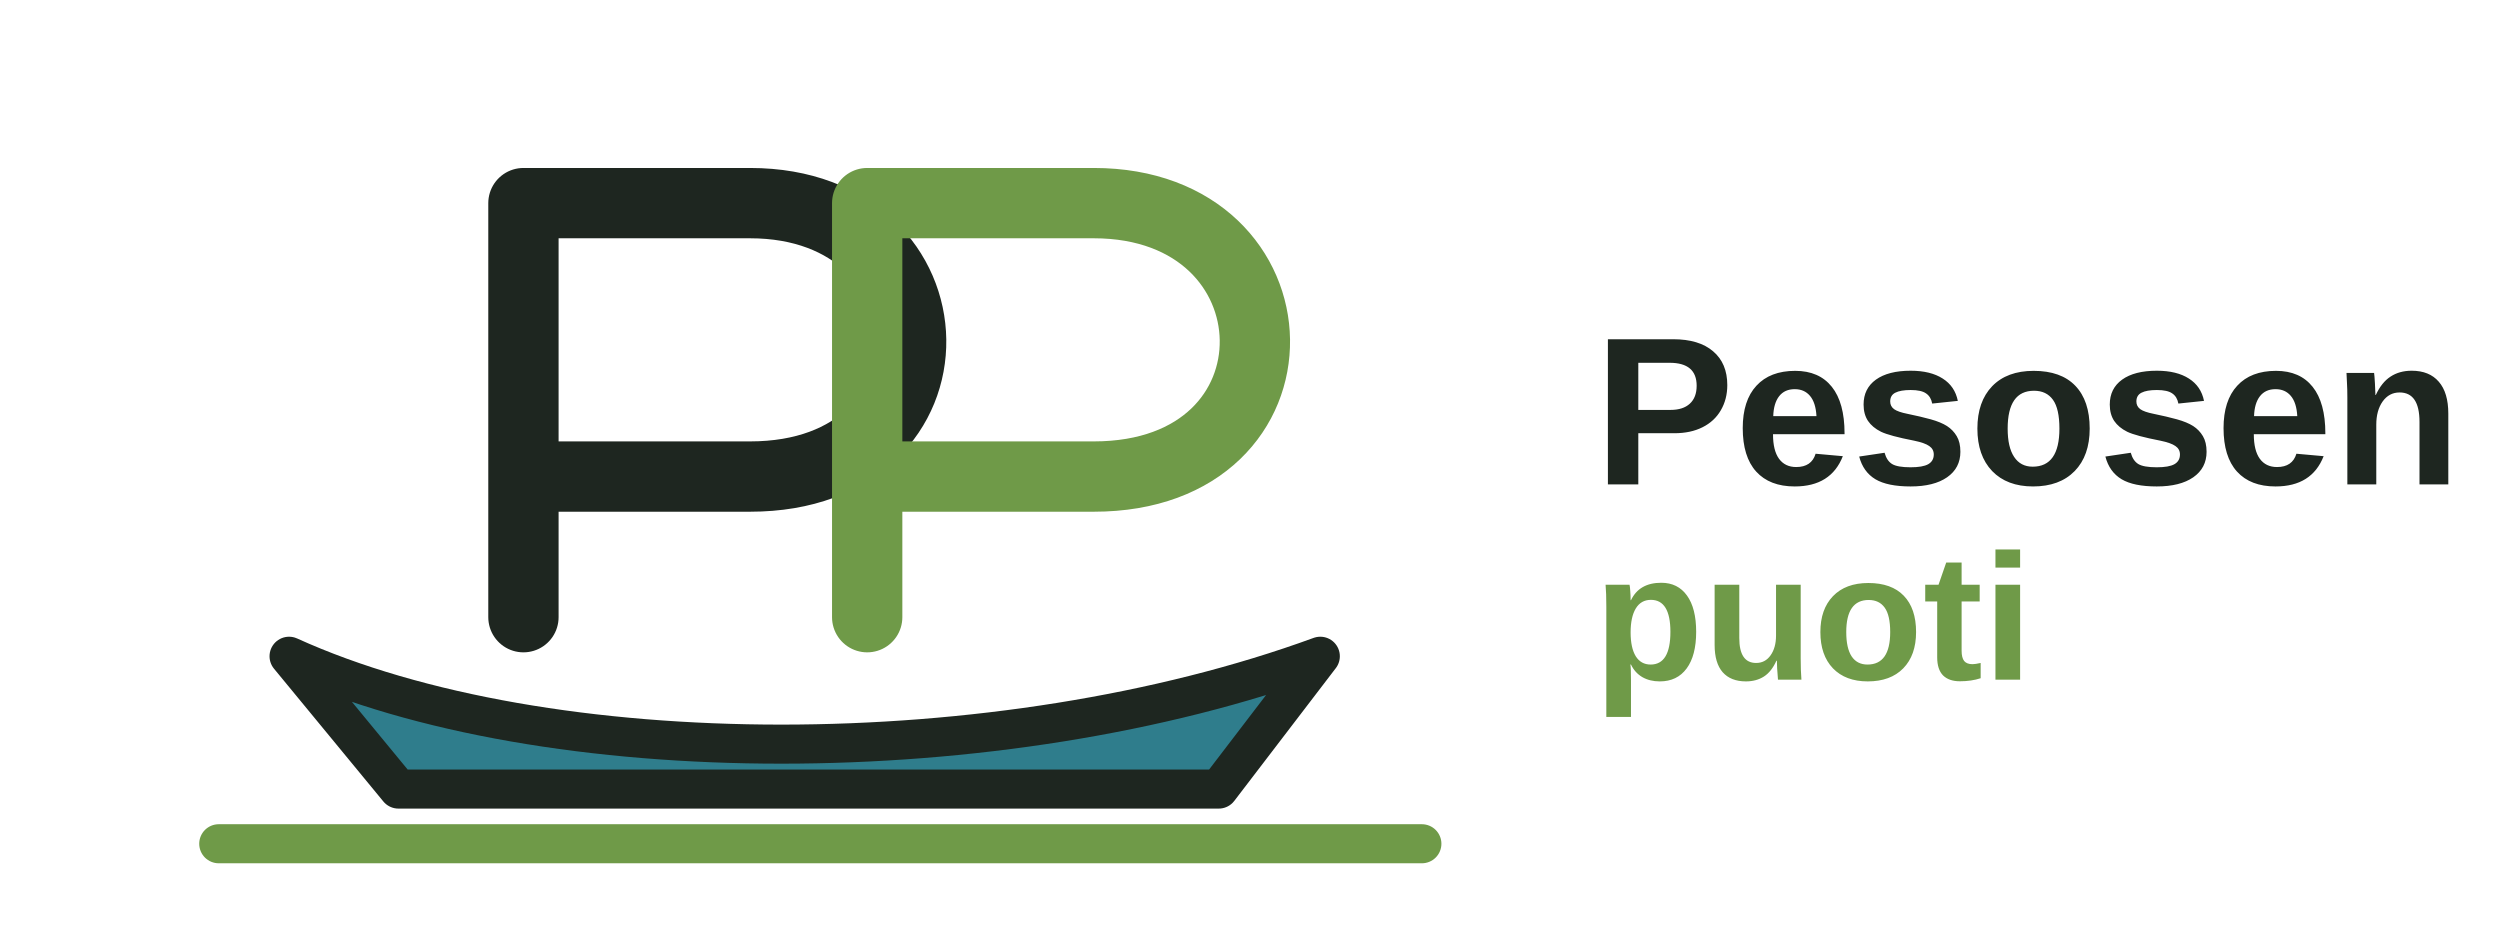
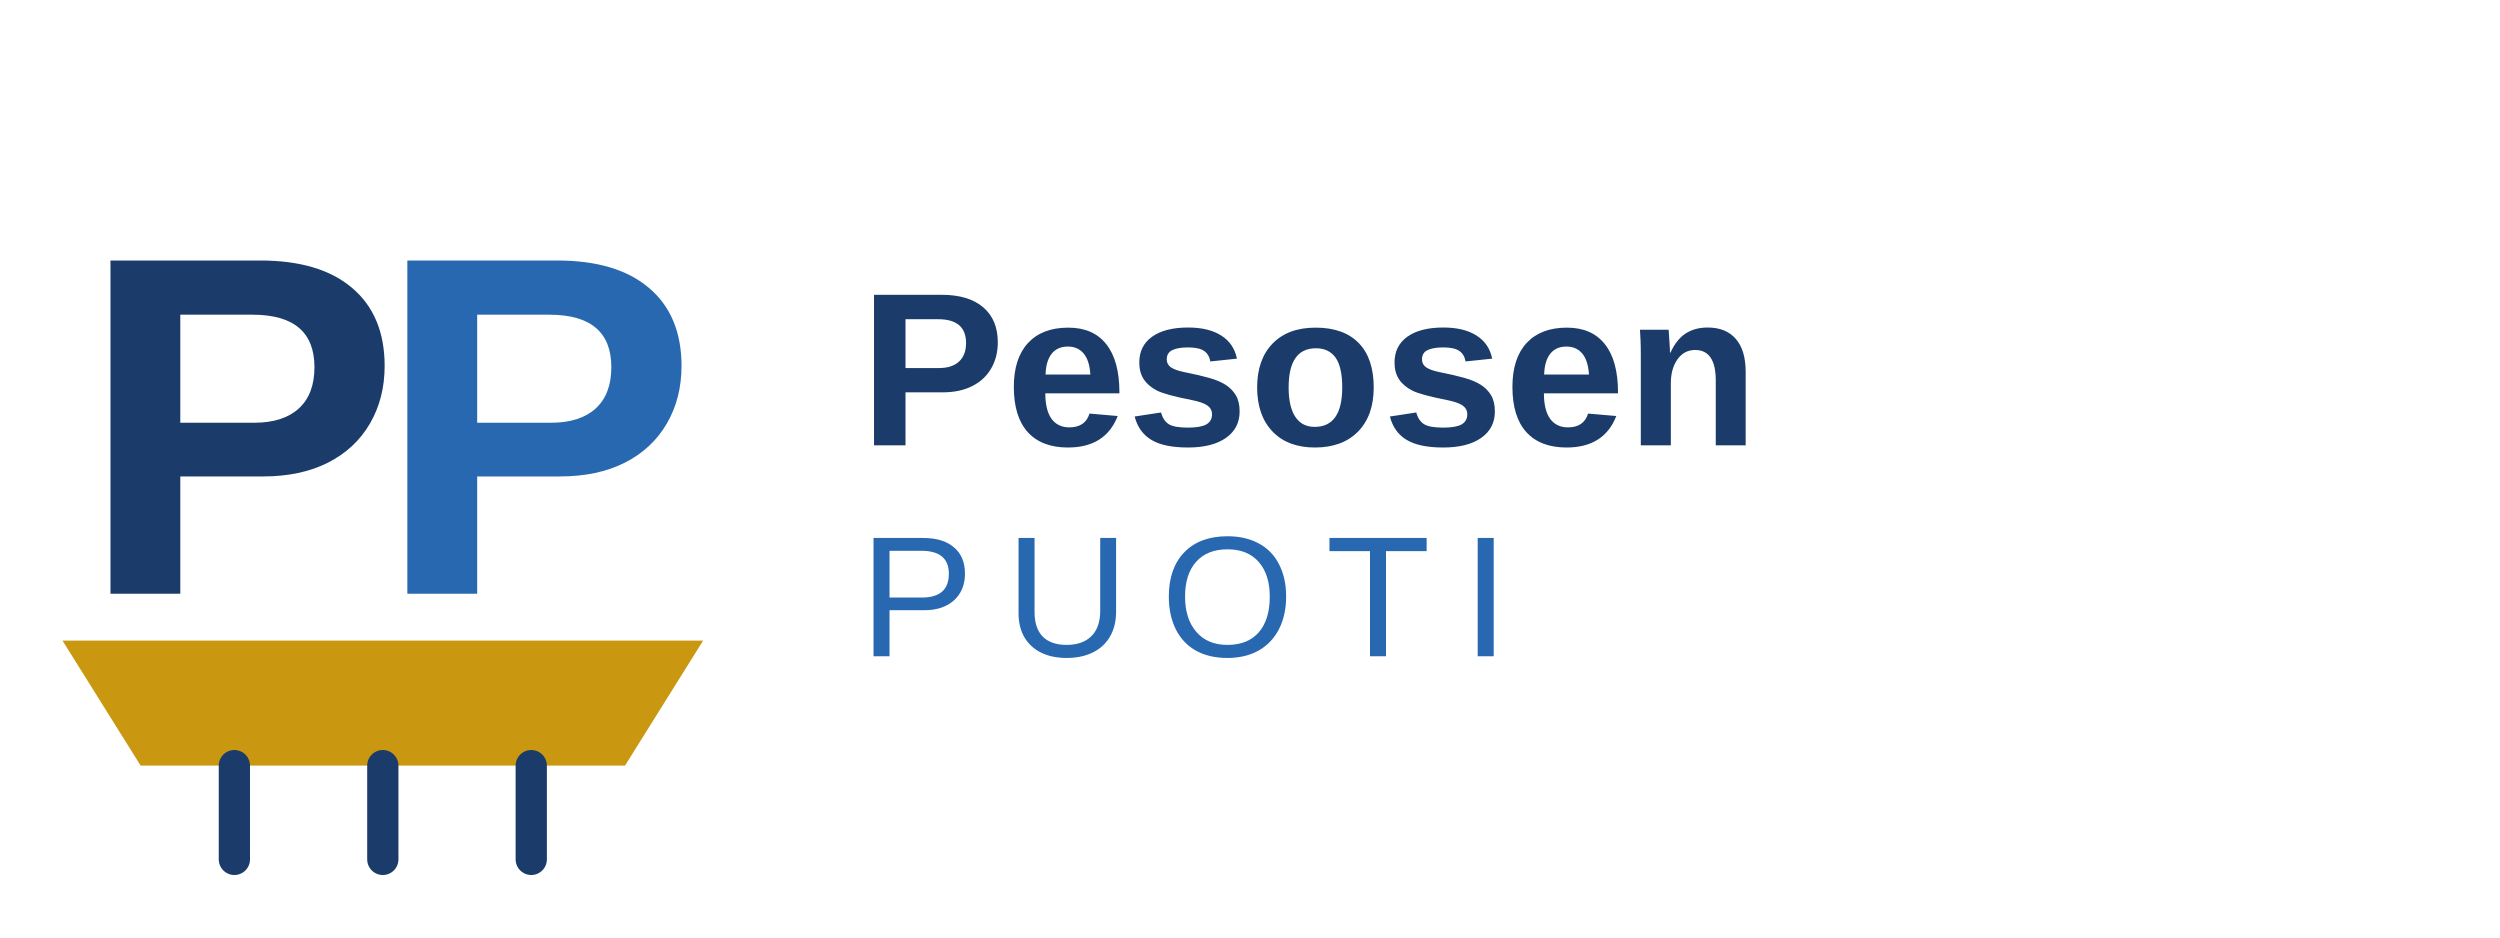
- <svg xmlns="http://www.w3.org/2000/svg" viewBox="0 0 320 120" role="img" aria-labelledby="title desc">
-   <g fill="none" stroke-linecap="round" stroke-linejoin="round">
-     <path d="M37 84c33 15 91 15 132 0l-13 17H51z" fill="#2f7d8c" stroke="#1e2620" stroke-width="5" />
-     <path d="M67 79V26h29c27 0 28 35 0 35H67" stroke="#1e2620" stroke-width="9" />
-     <path d="M111 79V26h29c27 0 28 35 0 35h-29" stroke="#6f9a48" stroke-width="9" />
-     <path d="M28 108h154" stroke="#6f9a48" stroke-width="5" />
-   </g>
-   <text x="204" y="62" fill="#1e2620" font-family="Arial, sans-serif" font-size="27" font-weight="800">Pesosen</text>
-   <text x="204" y="87" fill="#6f9a48" font-family="Arial, sans-serif" font-size="23" font-weight="700">puoti</text>
+ <svg xmlns="http://www.w3.org/2000/svg" viewBox="0 0 320 120" role="img" aria-labelledby="telakka-t telakka-d">
+   <text x="10" y="76" font-family="'Barlow', 'Arial Black', Arial, sans-serif" font-size="62" font-weight="900" fill="#1b3c6a">P</text>
+   <text x="48" y="76" font-family="'Barlow', 'Arial Black', Arial, sans-serif" font-size="62" font-weight="900" fill="#2768b0">P</text>
+   <path d="M8 82 H90 L80 98 H18 Z" fill="#ca9810" />
+   <line x1="30" y1="98" x2="30" y2="110" stroke="#1b3c6a" stroke-width="4" stroke-linecap="round" />
+   <line x1="49" y1="98" x2="49" y2="110" stroke="#1b3c6a" stroke-width="4" stroke-linecap="round" />
+   <line x1="68" y1="98" x2="68" y2="110" stroke="#1b3c6a" stroke-width="4" stroke-linecap="round" />
+   <text x="110" y="57" fill="#1b3c6a" font-family="'Barlow', Arial, sans-serif" font-size="28" font-weight="700">Pesosen</text>
+   <text x="110" y="84" fill="#2768b0" font-family="'Barlow', Arial, sans-serif" font-size="22" font-weight="500" letter-spacing="4">PUOTI</text>
</svg>
